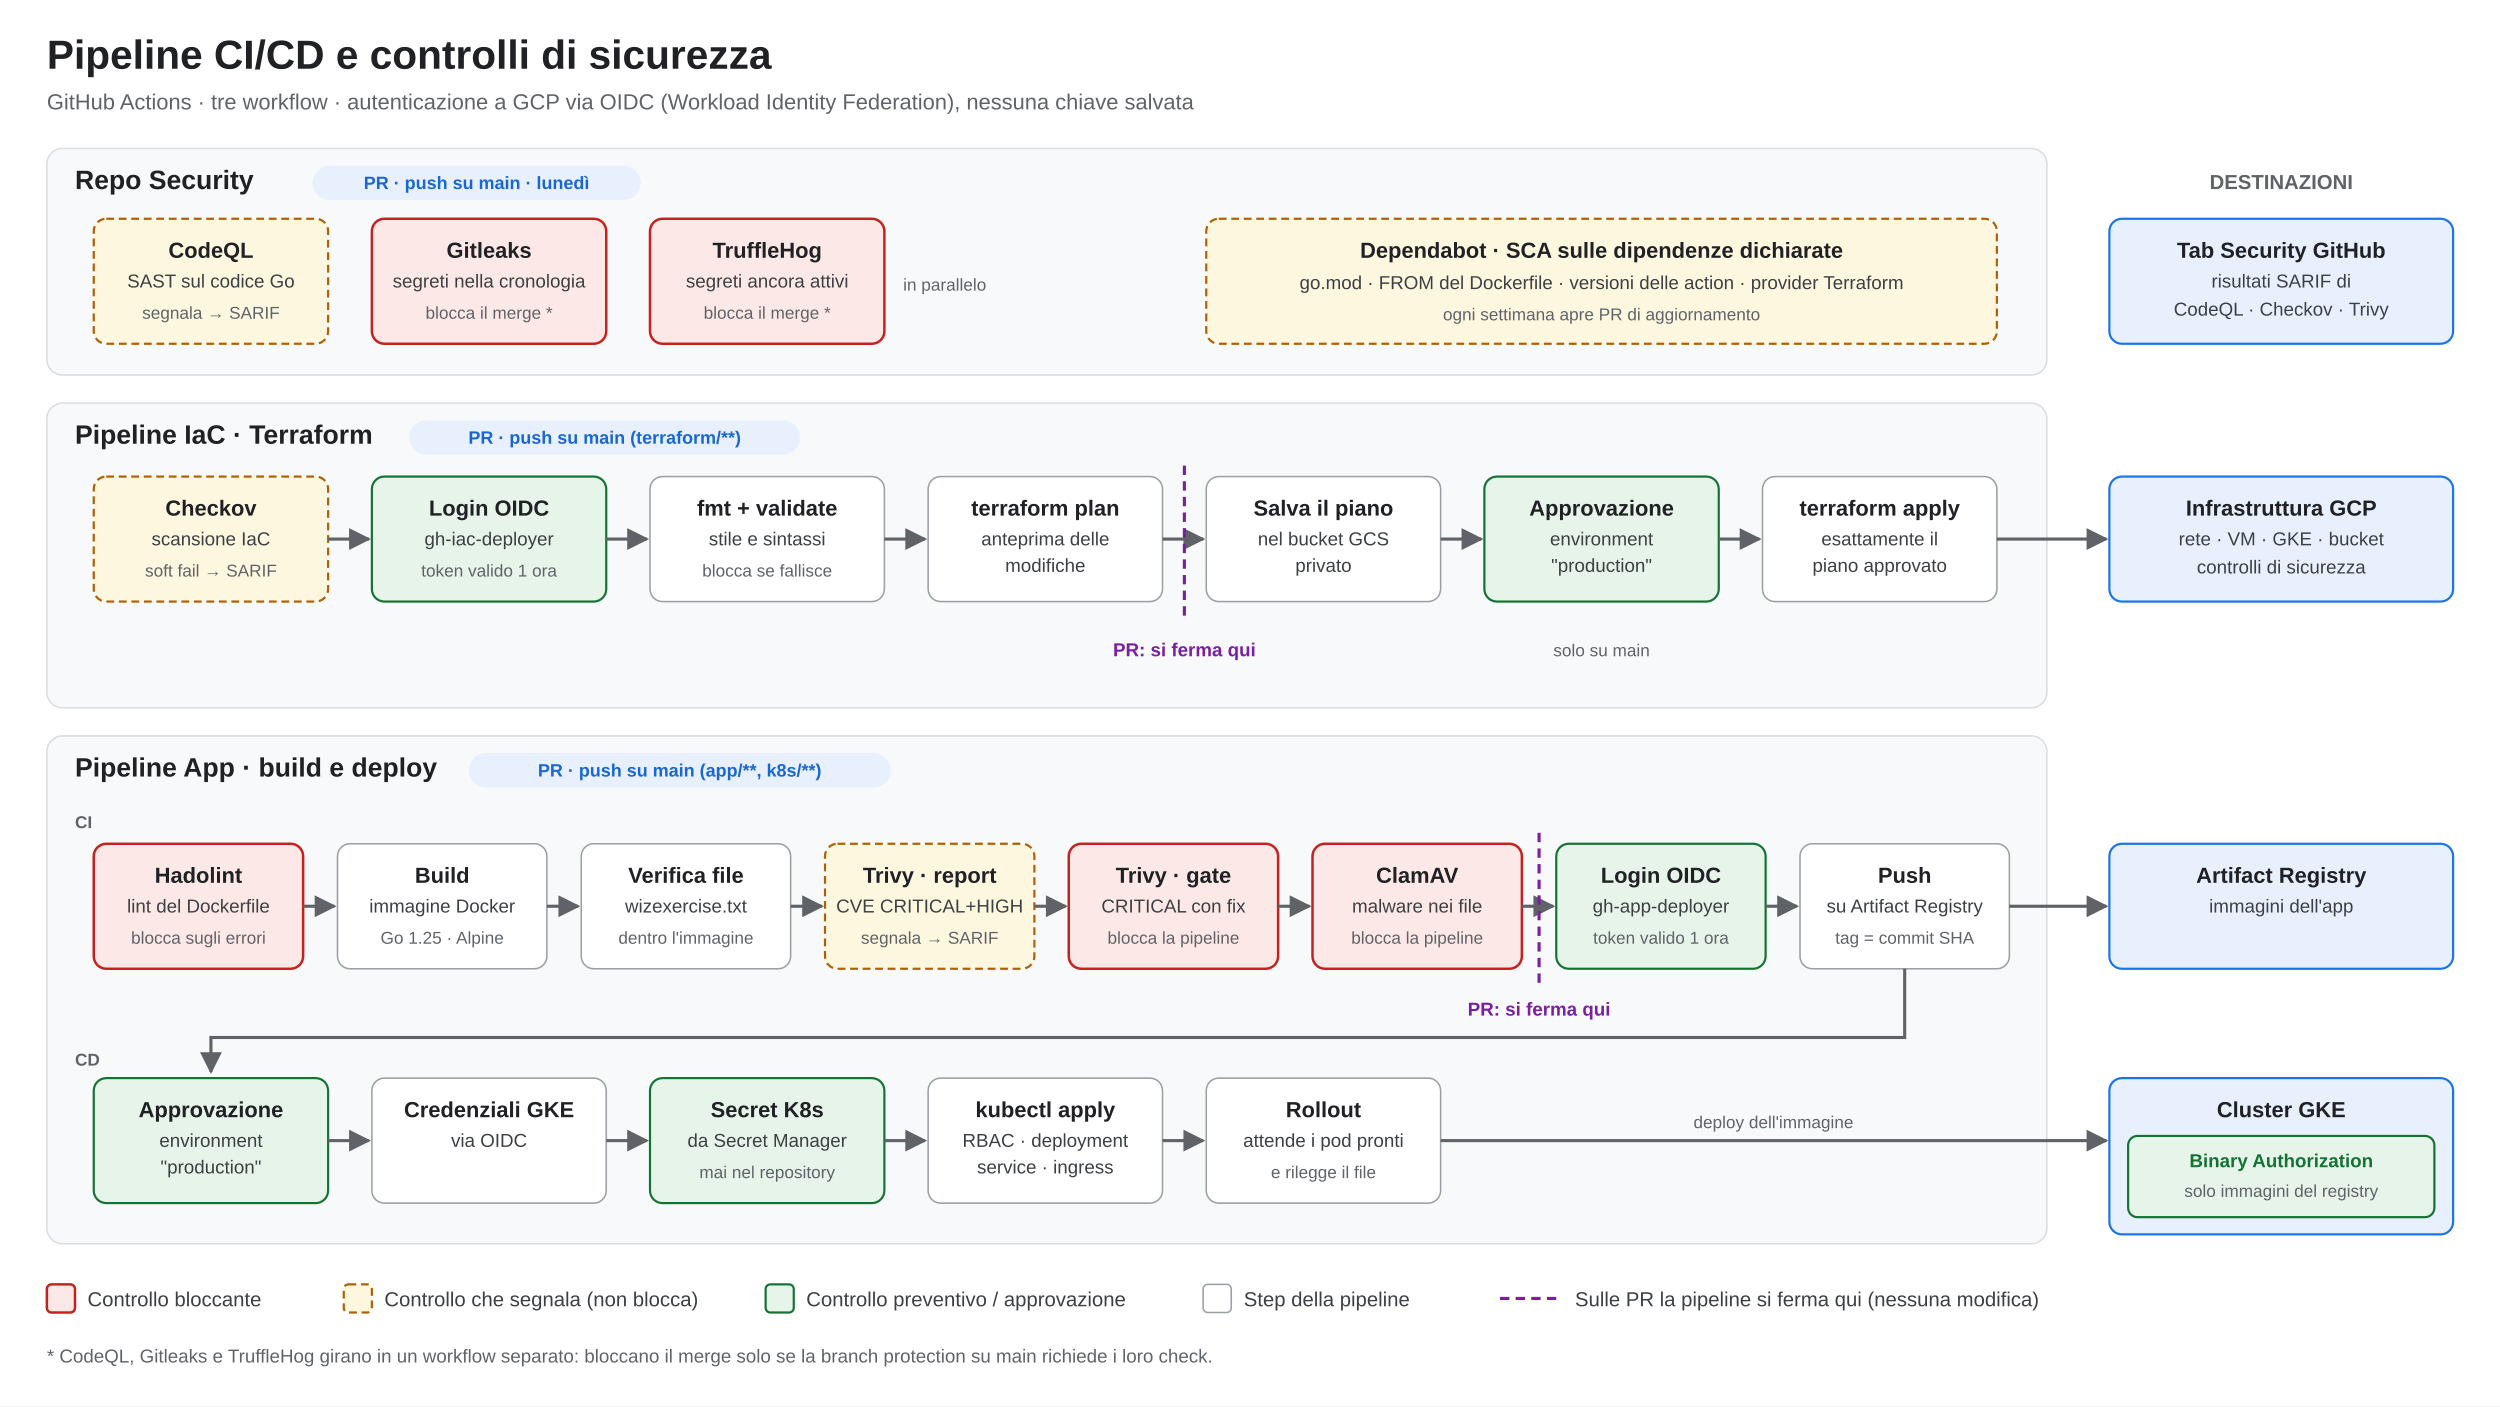
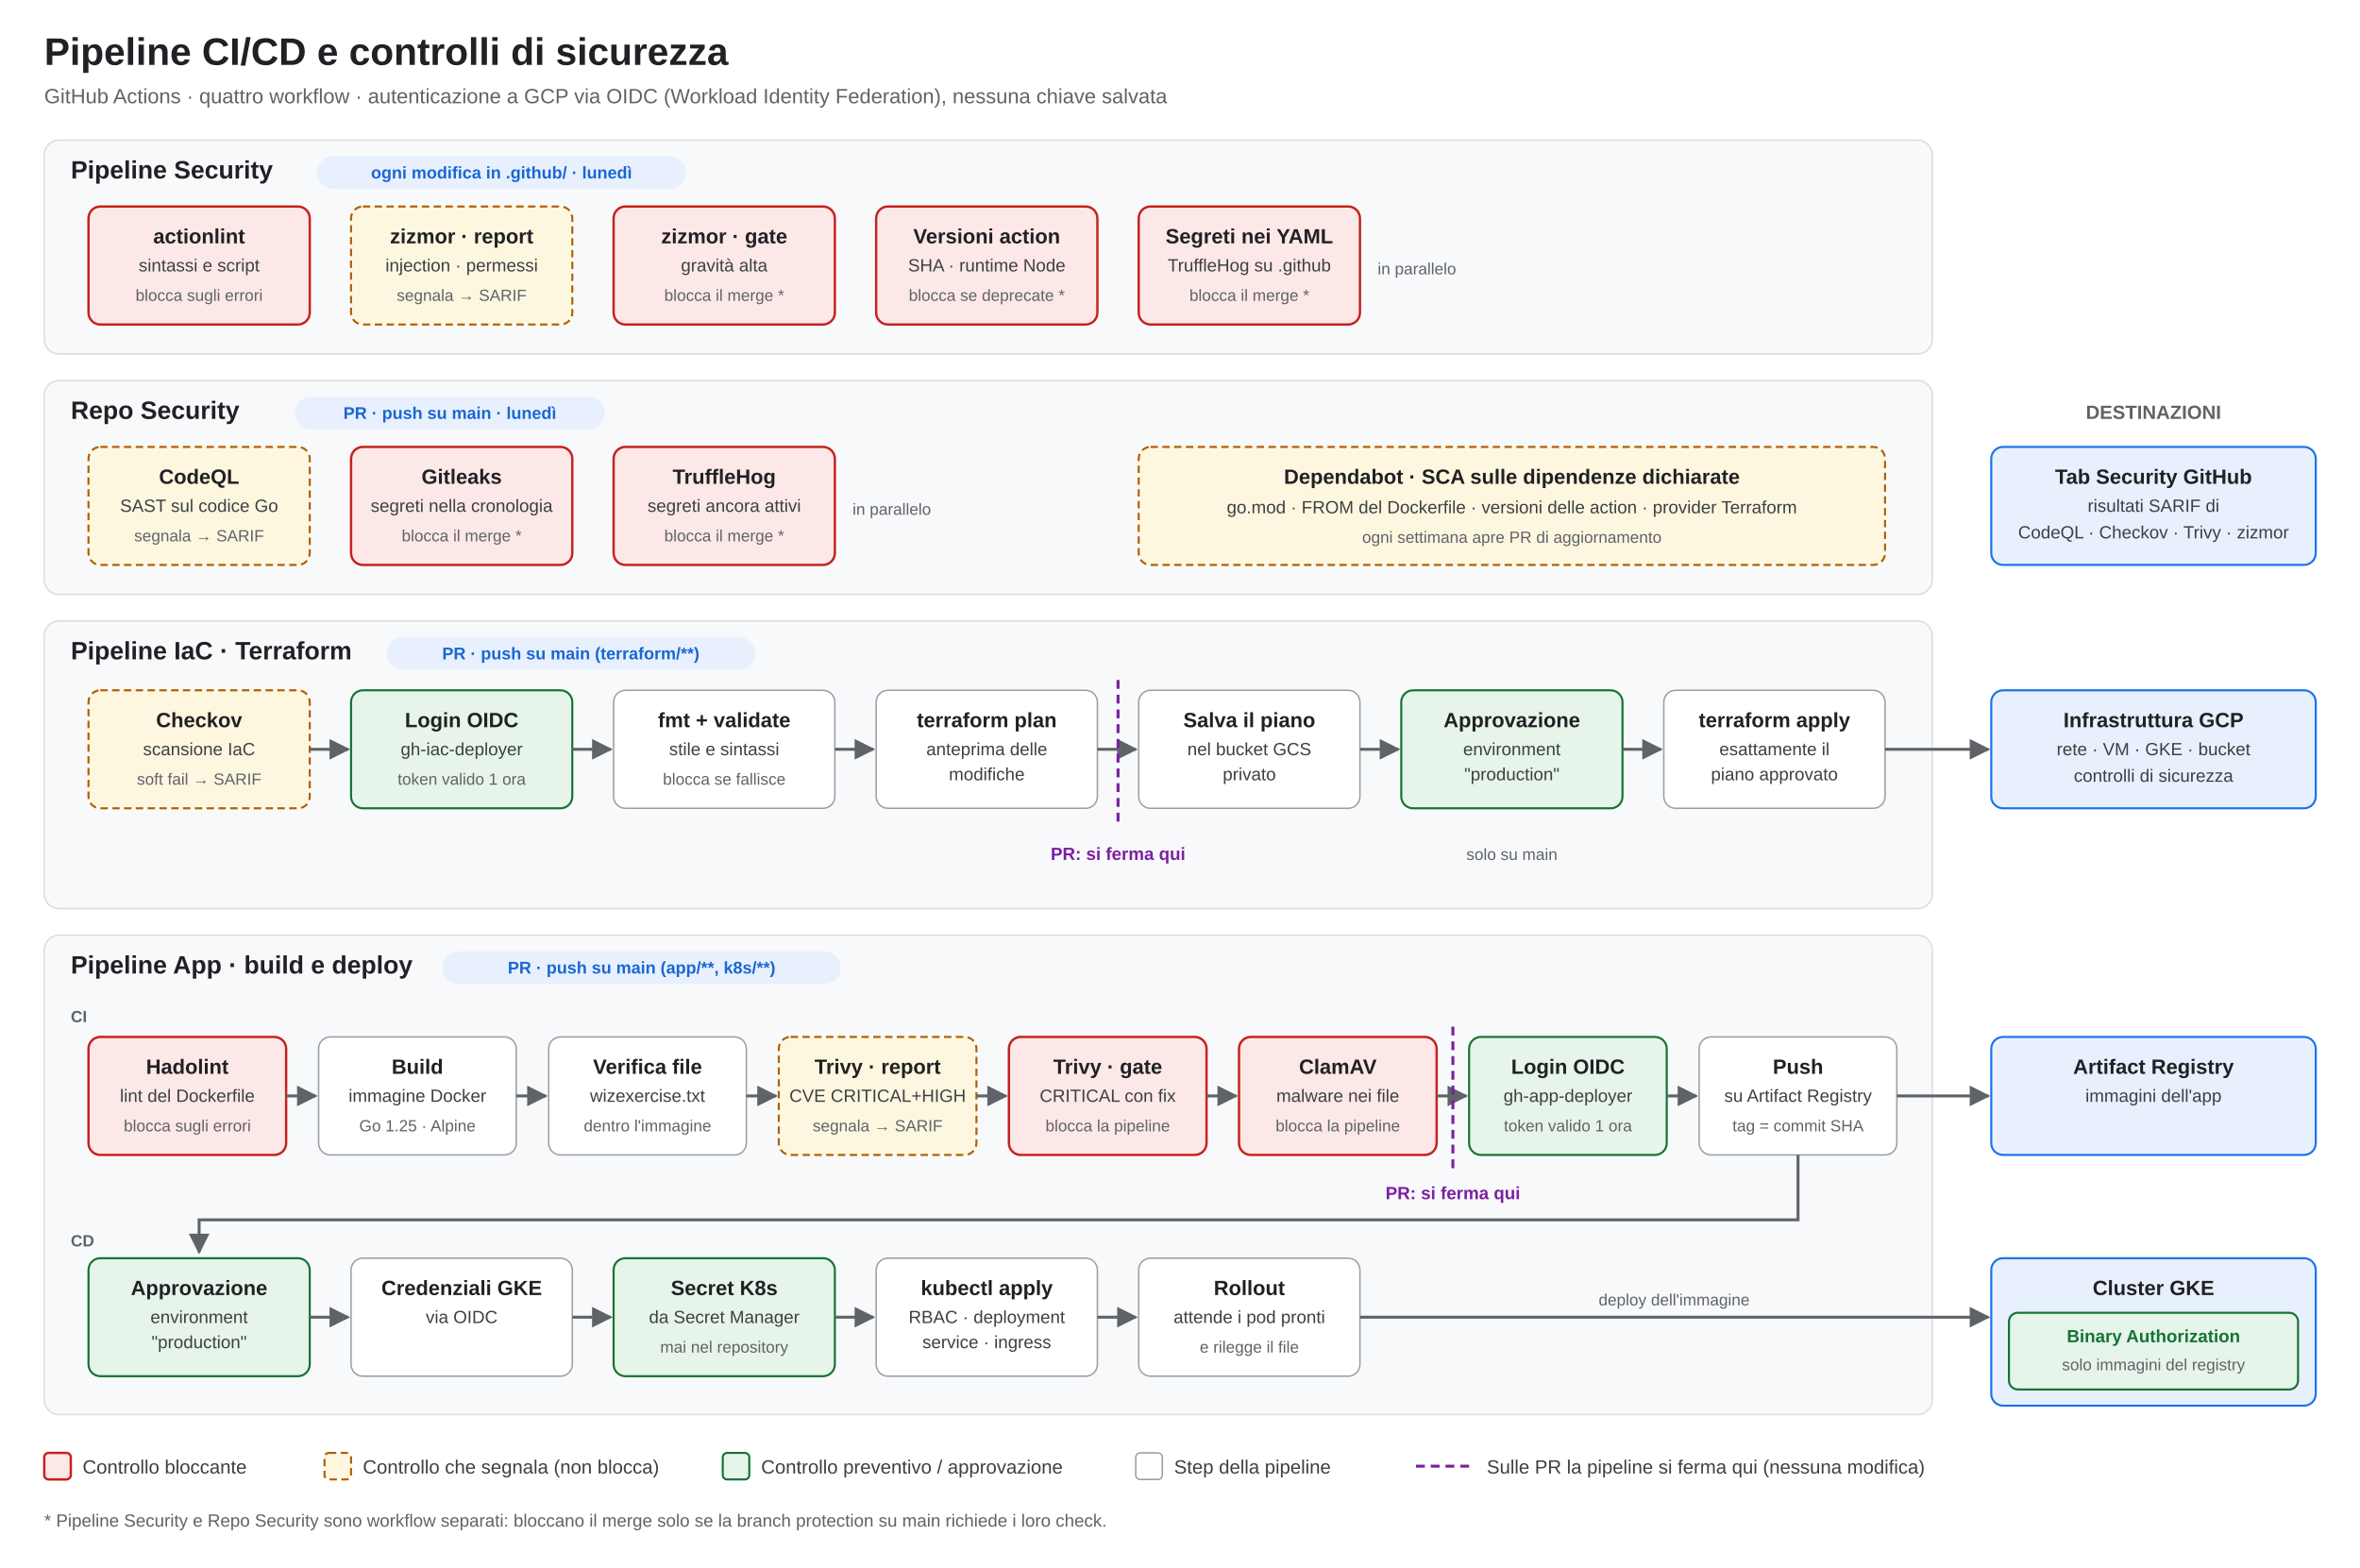
- <svg xmlns="http://www.w3.org/2000/svg" viewBox="0 0 1600 900" width="1600" height="900" font-family="Segoe UI, Arial, sans-serif">
+ <svg xmlns="http://www.w3.org/2000/svg" viewBox="0 0 1600 1063" width="1600" height="1063" font-family="Segoe UI, Arial, sans-serif">
  <defs>
    <marker id="a" viewBox="0 0 10 10" refX="9" refY="5" markerWidth="7" markerHeight="7" orient="auto-start-reverse">
      <path d="M0,0 L10,5 L0,10 z" fill="#5F6368" />
    </marker>
  </defs>
-   <rect width="1600" height="900" fill="#FFFFFF" />
+   <rect width="1600" height="1063" fill="#FFFFFF" />
  <text x="30" y="44" font-size="26" font-weight="700" fill="#202124">Pipeline CI/CD e controlli di sicurezza</text>
-   <text x="30" y="70" font-size="14" fill="#5F6368">GitHub Actions · tre workflow · autenticazione a GCP via OIDC (Workload Identity Federation), nessuna chiave salvata</text>
+   <text x="30" y="70" font-size="14" fill="#5F6368">GitHub Actions · quattro workflow · autenticazione a GCP via OIDC (Workload Identity Federation), nessuna chiave salvata</text>
  <rect x="30" y="95" width="1280" height="145" rx="10" fill="#F8F9FA" stroke="#DADCE0" />
-   <text x="48" y="121" font-size="17" font-weight="700" fill="#202124">Repo Security</text>
-   <rect x="200" y="106" width="210" height="22" rx="11" fill="#E8F0FE" />
-   <text x="305" y="121" font-size="11.5" font-weight="600" fill="#1967D2" text-anchor="middle">PR · push su main · lunedì</text>
-   <rect x="60" y="140" width="150" height="80" rx="8" fill="#FEF7E0" stroke="#B06000" stroke-dasharray="5 3" stroke-width="1.4" />
-   <text x="135" y="165" font-size="14" font-weight="700" fill="#202124" text-anchor="middle">CodeQL</text>
-   <text x="135" y="184" font-size="12" fill="#3C4043" text-anchor="middle">SAST sul codice Go</text>
-   <text x="135" y="204" font-size="11" fill="#5F6368" text-anchor="middle">segnala → SARIF</text>
-   <rect x="238" y="140" width="150" height="80" rx="8" fill="#FCE8E6" stroke="#C5221F" stroke-width="1.6" />
-   <text x="313" y="165" font-size="14" font-weight="700" fill="#202124" text-anchor="middle">Gitleaks</text>
-   <text x="313" y="184" font-size="12" fill="#3C4043" text-anchor="middle">segreti nella cronologia</text>
-   <text x="313" y="204" font-size="11" fill="#5F6368" text-anchor="middle">blocca il merge *</text>
-   <text x="578" y="186" font-size="11" fill="#5F6368">in parallelo</text>
+   <text x="48" y="121" font-size="17" font-weight="700" fill="#202124">Pipeline Security</text>
+   <rect x="215" y="106" width="250" height="22" rx="11" fill="#E8F0FE" />
+   <text x="340" y="121" font-size="11.5" font-weight="600" fill="#1967D2" text-anchor="middle">ogni modifica in .github/ · lunedì</text>
+   <rect x="60" y="140" width="150" height="80" rx="8" fill="#FCE8E6" stroke="#C5221F" stroke-width="1.6" />
+   <text x="135" y="165" font-size="14" font-weight="700" fill="#202124" text-anchor="middle">actionlint</text>
+   <text x="135" y="184" font-size="12" fill="#3C4043" text-anchor="middle">sintassi e script</text>
+   <text x="135" y="204" font-size="11" fill="#5F6368" text-anchor="middle">blocca sugli errori</text>
+   <rect x="238" y="140" width="150" height="80" rx="8" fill="#FEF7E0" stroke="#B06000" stroke-dasharray="5 3" stroke-width="1.4" />
+   <text x="313" y="165" font-size="14" font-weight="700" fill="#202124" text-anchor="middle">zizmor · report</text>
+   <text x="313" y="184" font-size="12" fill="#3C4043" text-anchor="middle">injection · permessi</text>
+   <text x="313" y="204" font-size="11" fill="#5F6368" text-anchor="middle">segnala → SARIF</text>
  <rect x="416" y="140" width="150" height="80" rx="8" fill="#FCE8E6" stroke="#C5221F" stroke-width="1.6" />
-   <text x="491" y="165" font-size="14" font-weight="700" fill="#202124" text-anchor="middle">TruffleHog</text>
-   <text x="491" y="184" font-size="12" fill="#3C4043" text-anchor="middle">segreti ancora attivi</text>
+   <text x="491" y="165" font-size="14" font-weight="700" fill="#202124" text-anchor="middle">zizmor · gate</text>
+   <text x="491" y="184" font-size="12" fill="#3C4043" text-anchor="middle">gravità alta</text>
  <text x="491" y="204" font-size="11" fill="#5F6368" text-anchor="middle">blocca il merge *</text>
-   <rect x="772" y="140" width="506" height="80" rx="8" fill="#FEF7E0" stroke="#B06000" stroke-dasharray="5 3" stroke-width="1.4" />
-   <text x="1025" y="165" font-size="14" font-weight="700" fill="#202124" text-anchor="middle">Dependabot · SCA sulle dipendenze dichiarate</text>
-   <text x="1025" y="185" font-size="12" fill="#3C4043" text-anchor="middle">go.mod · FROM del Dockerfile · versioni delle action · provider Terraform</text>
-   <text x="1025" y="205" font-size="11" fill="#5F6368" text-anchor="middle">ogni settimana apre PR di aggiornamento</text>
-   <rect x="30" y="258" width="1280" height="195" rx="10" fill="#F8F9FA" stroke="#DADCE0" />
-   <text x="48" y="284" font-size="17" font-weight="700" fill="#202124">Pipeline IaC · Terraform</text>
-   <rect x="262" y="269" width="250" height="22" rx="11" fill="#E8F0FE" />
-   <text x="387" y="284" font-size="11.5" font-weight="600" fill="#1967D2" text-anchor="middle">PR · push su main (terraform/**)</text>
-   <rect x="60" y="305" width="150" height="80" rx="8" fill="#FEF7E0" stroke="#B06000" stroke-dasharray="5 3" stroke-width="1.4" />
-   <text x="135" y="330" font-size="14" font-weight="700" fill="#202124" text-anchor="middle">Checkov</text>
-   <text x="135" y="349" font-size="12" fill="#3C4043" text-anchor="middle">scansione IaC</text>
-   <text x="135" y="369" font-size="11" fill="#5F6368" text-anchor="middle">soft fail → SARIF</text>
-   <rect x="238" y="305" width="150" height="80" rx="8" fill="#E6F4EA" stroke="#137333" stroke-width="1.4" />
-   <text x="313" y="330" font-size="14" font-weight="700" fill="#202124" text-anchor="middle">Login OIDC</text>
-   <text x="313" y="349" font-size="12" fill="#3C4043" text-anchor="middle">gh-iac-deployer</text>
-   <text x="313" y="369" font-size="11" fill="#5F6368" text-anchor="middle">token valido 1 ora</text>
-   <rect x="416" y="305" width="150" height="80" rx="8" fill="#FFFFFF" stroke="#9AA0A6" />
-   <text x="491" y="330" font-size="14" font-weight="700" fill="#202124" text-anchor="middle">fmt + validate</text>
-   <text x="491" y="349" font-size="12" fill="#3C4043" text-anchor="middle">stile e sintassi</text>
-   <text x="491" y="369" font-size="11" fill="#5F6368" text-anchor="middle">blocca se fallisce</text>
-   <rect x="594" y="305" width="150" height="80" rx="8" fill="#FFFFFF" stroke="#9AA0A6" />
-   <text x="669" y="330" font-size="14" font-weight="700" fill="#202124" text-anchor="middle">terraform plan</text>
-   <text x="669" y="349" font-size="12" fill="#3C4043" text-anchor="middle">anteprima delle</text>
-   <text x="669" y="366" font-size="12" fill="#3C4043" text-anchor="middle">modifiche</text>
-   <rect x="772" y="305" width="150" height="80" rx="8" fill="#FFFFFF" stroke="#9AA0A6" />
-   <text x="847" y="330" font-size="14" font-weight="700" fill="#202124" text-anchor="middle">Salva il piano</text>
-   <text x="847" y="349" font-size="12" fill="#3C4043" text-anchor="middle">nel bucket GCS</text>
-   <text x="847" y="366" font-size="12" fill="#3C4043" text-anchor="middle">privato</text>
-   <rect x="950" y="305" width="150" height="80" rx="8" fill="#E6F4EA" stroke="#137333" stroke-width="1.4" />
-   <text x="1025" y="330" font-size="14" font-weight="700" fill="#202124" text-anchor="middle">Approvazione</text>
-   <text x="1025" y="349" font-size="12" fill="#3C4043" text-anchor="middle">environment</text>
-   <text x="1025" y="366" font-size="12" fill="#3C4043" text-anchor="middle">"production"</text>
-   <rect x="1128" y="305" width="150" height="80" rx="8" fill="#FFFFFF" stroke="#9AA0A6" />
-   <text x="1203" y="330" font-size="14" font-weight="700" fill="#202124" text-anchor="middle">terraform apply</text>
-   <text x="1203" y="349" font-size="12" fill="#3C4043" text-anchor="middle">esattamente il</text>
-   <text x="1203" y="366" font-size="12" fill="#3C4043" text-anchor="middle">piano approvato</text>
-   <line x1="210" y1="345" x2="236" y2="345" stroke="#5F6368" stroke-width="2" fill="none" marker-end="url(#a)" />
-   <line x1="388" y1="345" x2="414" y2="345" stroke="#5F6368" stroke-width="2" fill="none" marker-end="url(#a)" />
-   <line x1="566" y1="345" x2="592" y2="345" stroke="#5F6368" stroke-width="2" fill="none" marker-end="url(#a)" />
-   <line x1="744" y1="345" x2="770" y2="345" stroke="#5F6368" stroke-width="2" fill="none" marker-end="url(#a)" />
-   <line x1="922" y1="345" x2="948" y2="345" stroke="#5F6368" stroke-width="2" fill="none" marker-end="url(#a)" />
-   <line x1="1100" y1="345" x2="1126" y2="345" stroke="#5F6368" stroke-width="2" fill="none" marker-end="url(#a)" />
-   <line x1="1278" y1="345" x2="1348" y2="345" stroke="#5F6368" stroke-width="2" fill="none" marker-end="url(#a)" />
-   <line x1="758" y1="298" x2="758" y2="398" stroke="#7B1FA2" stroke-width="2" stroke-dasharray="6 4" />
-   <text x="758" y="420" font-size="12" font-weight="700" fill="#7B1FA2" text-anchor="middle">PR: si ferma qui</text>
-   <text x="1025" y="420" font-size="11" fill="#5F6368" text-anchor="middle">solo su main</text>
-   <rect x="30" y="471" width="1280" height="325" rx="10" fill="#F8F9FA" stroke="#DADCE0" />
-   <text x="48" y="497" font-size="17" font-weight="700" fill="#202124">Pipeline App · build e deploy</text>
-   <rect x="300" y="482" width="270" height="22" rx="11" fill="#E8F0FE" />
-   <text x="435" y="497" font-size="11.5" font-weight="600" fill="#1967D2" text-anchor="middle">PR · push su main (app/**, k8s/**)</text>
-   <text x="48" y="530" font-size="11" fill="#5F6368" font-weight="700">CI</text>
-   <rect x="60" y="540" width="134" height="80" rx="8" fill="#FCE8E6" stroke="#C5221F" stroke-width="1.6" />
-   <text x="127" y="565" font-size="14" font-weight="700" fill="#202124" text-anchor="middle">Hadolint</text>
-   <text x="127" y="584" font-size="12" fill="#3C4043" text-anchor="middle">lint del Dockerfile</text>
-   <text x="127" y="604" font-size="11" fill="#5F6368" text-anchor="middle">blocca sugli errori</text>
-   <rect x="216" y="540" width="134" height="80" rx="8" fill="#FFFFFF" stroke="#9AA0A6" />
-   <text x="283" y="565" font-size="14" font-weight="700" fill="#202124" text-anchor="middle">Build</text>
-   <text x="283" y="584" font-size="12" fill="#3C4043" text-anchor="middle">immagine Docker</text>
-   <text x="283" y="604" font-size="11" fill="#5F6368" text-anchor="middle">Go 1.25 · Alpine</text>
-   <rect x="372" y="540" width="134" height="80" rx="8" fill="#FFFFFF" stroke="#9AA0A6" />
-   <text x="439" y="565" font-size="14" font-weight="700" fill="#202124" text-anchor="middle">Verifica file</text>
-   <text x="439" y="584" font-size="12" fill="#3C4043" text-anchor="middle">wizexercise.txt</text>
-   <text x="439" y="604" font-size="11" fill="#5F6368" text-anchor="middle">dentro l'immagine</text>
-   <rect x="528" y="540" width="134" height="80" rx="8" fill="#FEF7E0" stroke="#B06000" stroke-dasharray="5 3" stroke-width="1.4" />
-   <text x="595" y="565" font-size="14" font-weight="700" fill="#202124" text-anchor="middle">Trivy · report</text>
-   <text x="595" y="584" font-size="12" fill="#3C4043" text-anchor="middle">CVE CRITICAL+HIGH</text>
-   <text x="595" y="604" font-size="11" fill="#5F6368" text-anchor="middle">segnala → SARIF</text>
-   <rect x="684" y="540" width="134" height="80" rx="8" fill="#FCE8E6" stroke="#C5221F" stroke-width="1.6" />
-   <text x="751" y="565" font-size="14" font-weight="700" fill="#202124" text-anchor="middle">Trivy · gate</text>
-   <text x="751" y="584" font-size="12" fill="#3C4043" text-anchor="middle">CRITICAL con fix</text>
-   <text x="751" y="604" font-size="11" fill="#5F6368" text-anchor="middle">blocca la pipeline</text>
-   <rect x="840" y="540" width="134" height="80" rx="8" fill="#FCE8E6" stroke="#C5221F" stroke-width="1.6" />
-   <text x="907" y="565" font-size="14" font-weight="700" fill="#202124" text-anchor="middle">ClamAV</text>
-   <text x="907" y="584" font-size="12" fill="#3C4043" text-anchor="middle">malware nei file</text>
-   <text x="907" y="604" font-size="11" fill="#5F6368" text-anchor="middle">blocca la pipeline</text>
-   <rect x="996" y="540" width="134" height="80" rx="8" fill="#E6F4EA" stroke="#137333" stroke-width="1.4" />
-   <text x="1063" y="565" font-size="14" font-weight="700" fill="#202124" text-anchor="middle">Login OIDC</text>
-   <text x="1063" y="584" font-size="12" fill="#3C4043" text-anchor="middle">gh-app-deployer</text>
-   <text x="1063" y="604" font-size="11" fill="#5F6368" text-anchor="middle">token valido 1 ora</text>
-   <rect x="1152" y="540" width="134" height="80" rx="8" fill="#FFFFFF" stroke="#9AA0A6" />
-   <text x="1219" y="565" font-size="14" font-weight="700" fill="#202124" text-anchor="middle">Push</text>
-   <text x="1219" y="584" font-size="12" fill="#3C4043" text-anchor="middle">su Artifact Registry</text>
-   <text x="1219" y="604" font-size="11" fill="#5F6368" text-anchor="middle">tag = commit SHA</text>
-   <line x1="194" y1="580" x2="214" y2="580" stroke="#5F6368" stroke-width="2" fill="none" marker-end="url(#a)" />
-   <line x1="350" y1="580" x2="370" y2="580" stroke="#5F6368" stroke-width="2" fill="none" marker-end="url(#a)" />
-   <line x1="506" y1="580" x2="526" y2="580" stroke="#5F6368" stroke-width="2" fill="none" marker-end="url(#a)" />
-   <line x1="662" y1="580" x2="682" y2="580" stroke="#5F6368" stroke-width="2" fill="none" marker-end="url(#a)" />
-   <line x1="818" y1="580" x2="838" y2="580" stroke="#5F6368" stroke-width="2" fill="none" marker-end="url(#a)" />
-   <line x1="974" y1="580" x2="994" y2="580" stroke="#5F6368" stroke-width="2" fill="none" marker-end="url(#a)" />
-   <line x1="1130" y1="580" x2="1150" y2="580" stroke="#5F6368" stroke-width="2" fill="none" marker-end="url(#a)" />
-   <line x1="1286" y1="580" x2="1348" y2="580" stroke="#5F6368" stroke-width="2" fill="none" marker-end="url(#a)" />
-   <line x1="985" y1="533" x2="985" y2="633" stroke="#7B1FA2" stroke-width="2" stroke-dasharray="6 4" />
-   <text x="985" y="650" font-size="12" font-weight="700" fill="#7B1FA2" text-anchor="middle">PR: si ferma qui</text>
-   <path d="M1219,620 V664 H135 V686" stroke="#5F6368" stroke-width="2" fill="none" marker-end="url(#a)" />
-   <text x="48" y="682" font-size="11" fill="#5F6368" font-weight="700">CD</text>
-   <rect x="60" y="690" width="150" height="80" rx="8" fill="#E6F4EA" stroke="#137333" stroke-width="1.4" />
-   <text x="135" y="715" font-size="14" font-weight="700" fill="#202124" text-anchor="middle">Approvazione</text>
-   <text x="135" y="734" font-size="12" fill="#3C4043" text-anchor="middle">environment</text>
-   <text x="135" y="751" font-size="12" fill="#3C4043" text-anchor="middle">"production"</text>
-   <rect x="238" y="690" width="150" height="80" rx="8" fill="#FFFFFF" stroke="#9AA0A6" />
-   <text x="313" y="715" font-size="14" font-weight="700" fill="#202124" text-anchor="middle">Credenziali GKE</text>
-   <text x="313" y="734" font-size="12" fill="#3C4043" text-anchor="middle">via OIDC</text>
-   <rect x="416" y="690" width="150" height="80" rx="8" fill="#E6F4EA" stroke="#137333" stroke-width="1.4" />
-   <text x="491" y="715" font-size="14" font-weight="700" fill="#202124" text-anchor="middle">Secret K8s</text>
-   <text x="491" y="734" font-size="12" fill="#3C4043" text-anchor="middle">da Secret Manager</text>
-   <text x="491" y="754" font-size="11" fill="#5F6368" text-anchor="middle">mai nel repository</text>
-   <rect x="594" y="690" width="150" height="80" rx="8" fill="#FFFFFF" stroke="#9AA0A6" />
-   <text x="669" y="715" font-size="14" font-weight="700" fill="#202124" text-anchor="middle">kubectl apply</text>
-   <text x="669" y="734" font-size="12" fill="#3C4043" text-anchor="middle">RBAC · deployment</text>
-   <text x="669" y="751" font-size="12" fill="#3C4043" text-anchor="middle">service · ingress</text>
-   <rect x="772" y="690" width="150" height="80" rx="8" fill="#FFFFFF" stroke="#9AA0A6" />
-   <text x="847" y="715" font-size="14" font-weight="700" fill="#202124" text-anchor="middle">Rollout</text>
-   <text x="847" y="734" font-size="12" fill="#3C4043" text-anchor="middle">attende i pod pronti</text>
-   <text x="847" y="754" font-size="11" fill="#5F6368" text-anchor="middle">e rilegge il file</text>
-   <line x1="210" y1="730" x2="236" y2="730" stroke="#5F6368" stroke-width="2" fill="none" marker-end="url(#a)" />
-   <line x1="388" y1="730" x2="414" y2="730" stroke="#5F6368" stroke-width="2" fill="none" marker-end="url(#a)" />
-   <line x1="566" y1="730" x2="592" y2="730" stroke="#5F6368" stroke-width="2" fill="none" marker-end="url(#a)" />
-   <line x1="744" y1="730" x2="770" y2="730" stroke="#5F6368" stroke-width="2" fill="none" marker-end="url(#a)" />
-   <line x1="922" y1="730" x2="1348" y2="730" stroke="#5F6368" stroke-width="2" fill="none" marker-end="url(#a)" />
-   <text x="1135" y="722" font-size="11" fill="#5F6368" text-anchor="middle">deploy dell'immagine</text>
-   <text x="1460" y="121" font-size="13" font-weight="700" fill="#5F6368" text-anchor="middle">DESTINAZIONI</text>
-   <rect x="1350" y="140" width="220" height="80" rx="8" fill="#E8F0FE" stroke="#1A73E8" stroke-width="1.4" />
-   <text x="1460" y="165" font-size="14" font-weight="700" fill="#202124" text-anchor="middle">Tab Security GitHub</text>
-   <text x="1460" y="184" font-size="12" fill="#3C4043" text-anchor="middle">risultati SARIF di</text>
-   <text x="1460" y="202" font-size="12" fill="#3C4043" text-anchor="middle">CodeQL · Checkov · Trivy</text>
-   <rect x="1350" y="305" width="220" height="80" rx="8" fill="#E8F0FE" stroke="#1A73E8" stroke-width="1.4" />
-   <text x="1460" y="330" font-size="14" font-weight="700" fill="#202124" text-anchor="middle">Infrastruttura GCP</text>
-   <text x="1460" y="349" font-size="12" fill="#3C4043" text-anchor="middle">rete · VM · GKE · bucket</text>
-   <text x="1460" y="367" font-size="12" fill="#3C4043" text-anchor="middle">controlli di sicurezza</text>
-   <rect x="1350" y="540" width="220" height="80" rx="8" fill="#E8F0FE" stroke="#1A73E8" stroke-width="1.4" />
-   <text x="1460" y="565" font-size="14" font-weight="700" fill="#202124" text-anchor="middle">Artifact Registry</text>
-   <text x="1460" y="584" font-size="12" fill="#3C4043" text-anchor="middle">immagini dell'app</text>
-   <rect x="1350" y="690" width="220" height="100" rx="8" fill="#E8F0FE" stroke="#1A73E8" stroke-width="1.4" />
-   <text x="1460" y="715" font-size="14" font-weight="700" fill="#202124" text-anchor="middle">Cluster GKE</text>
-   <rect x="1362" y="727" width="196" height="52" rx="6" fill="#E6F4EA" stroke="#137333" stroke-width="1.4" />
-   <text x="1460" y="747" font-size="12" font-weight="700" fill="#137333" text-anchor="middle">Binary Authorization</text>
-   <text x="1460" y="766" font-size="11" fill="#5F6368" text-anchor="middle">solo immagini del registry</text>
-   <rect x="30" y="822" width="18" height="18" rx="3" fill="#FCE8E6" stroke="#C5221F" stroke-width="1.6" />
-   <text x="56" y="836" font-size="13" fill="#3C4043">Controllo bloccante</text>
-   <rect x="220" y="822" width="18" height="18" rx="3" fill="#FEF7E0" stroke="#B06000" stroke-dasharray="5 3" stroke-width="1.4" />
-   <text x="246" y="836" font-size="13" fill="#3C4043">Controllo che segnala (non blocca)</text>
-   <rect x="490" y="822" width="18" height="18" rx="3" fill="#E6F4EA" stroke="#137333" stroke-width="1.4" />
-   <text x="516" y="836" font-size="13" fill="#3C4043">Controllo preventivo / approvazione</text>
-   <rect x="770" y="822" width="18" height="18" rx="3" fill="#FFFFFF" stroke="#9AA0A6" />
-   <text x="796" y="836" font-size="13" fill="#3C4043">Step della pipeline</text>
-   <line x1="960" y1="831" x2="1000" y2="831" stroke="#7B1FA2" stroke-width="2" stroke-dasharray="6 4" />
-   <text x="1008" y="836" font-size="13" fill="#3C4043">Sulle PR la pipeline si ferma qui (nessuna modifica)</text>
-   <text x="30" y="872" font-size="12" fill="#5F6368">* CodeQL, Gitleaks e TruffleHog girano in un workflow separato: bloccano il merge solo se la branch protection su main richiede i loro check.</text>
+   <rect x="594" y="140" width="150" height="80" rx="8" fill="#FCE8E6" stroke="#C5221F" stroke-width="1.6" />
+   <text x="669" y="165" font-size="14" font-weight="700" fill="#202124" text-anchor="middle">Versioni action</text>
+   <text x="669" y="184" font-size="12" fill="#3C4043" text-anchor="middle">SHA · runtime Node</text>
+   <text x="669" y="204" font-size="11" fill="#5F6368" text-anchor="middle">blocca se deprecate *</text>
+   <rect x="772" y="140" width="150" height="80" rx="8" fill="#FCE8E6" stroke="#C5221F" stroke-width="1.6" />
+   <text x="847" y="165" font-size="14" font-weight="700" fill="#202124" text-anchor="middle">Segreti nei YAML</text>
+   <text x="847" y="184" font-size="12" fill="#3C4043" text-anchor="middle">TruffleHog su .github</text>
+   <text x="847" y="204" font-size="11" fill="#5F6368" text-anchor="middle">blocca il merge *</text>
+   <text x="934" y="186" font-size="11" fill="#5F6368">in parallelo</text>
+   <g transform="translate(0,163)">
+     <rect x="30" y="95" width="1280" height="145" rx="10" fill="#F8F9FA" stroke="#DADCE0" />
+     <text x="48" y="121" font-size="17" font-weight="700" fill="#202124">Repo Security</text>
+     <rect x="200" y="106" width="210" height="22" rx="11" fill="#E8F0FE" />
+     <text x="305" y="121" font-size="11.5" font-weight="600" fill="#1967D2" text-anchor="middle">PR · push su main · lunedì</text>
+     <rect x="60" y="140" width="150" height="80" rx="8" fill="#FEF7E0" stroke="#B06000" stroke-dasharray="5 3" stroke-width="1.4" />
+     <text x="135" y="165" font-size="14" font-weight="700" fill="#202124" text-anchor="middle">CodeQL</text>
+     <text x="135" y="184" font-size="12" fill="#3C4043" text-anchor="middle">SAST sul codice Go</text>
+     <text x="135" y="204" font-size="11" fill="#5F6368" text-anchor="middle">segnala → SARIF</text>
+     <rect x="238" y="140" width="150" height="80" rx="8" fill="#FCE8E6" stroke="#C5221F" stroke-width="1.6" />
+     <text x="313" y="165" font-size="14" font-weight="700" fill="#202124" text-anchor="middle">Gitleaks</text>
+     <text x="313" y="184" font-size="12" fill="#3C4043" text-anchor="middle">segreti nella cronologia</text>
+     <text x="313" y="204" font-size="11" fill="#5F6368" text-anchor="middle">blocca il merge *</text>
+     <text x="578" y="186" font-size="11" fill="#5F6368">in parallelo</text>
+     <rect x="416" y="140" width="150" height="80" rx="8" fill="#FCE8E6" stroke="#C5221F" stroke-width="1.6" />
+     <text x="491" y="165" font-size="14" font-weight="700" fill="#202124" text-anchor="middle">TruffleHog</text>
+     <text x="491" y="184" font-size="12" fill="#3C4043" text-anchor="middle">segreti ancora attivi</text>
+     <text x="491" y="204" font-size="11" fill="#5F6368" text-anchor="middle">blocca il merge *</text>
+     <rect x="772" y="140" width="506" height="80" rx="8" fill="#FEF7E0" stroke="#B06000" stroke-dasharray="5 3" stroke-width="1.4" />
+     <text x="1025" y="165" font-size="14" font-weight="700" fill="#202124" text-anchor="middle">Dependabot · SCA sulle dipendenze dichiarate</text>
+     <text x="1025" y="185" font-size="12" fill="#3C4043" text-anchor="middle">go.mod · FROM del Dockerfile · versioni delle action · provider Terraform</text>
+     <text x="1025" y="205" font-size="11" fill="#5F6368" text-anchor="middle">ogni settimana apre PR di aggiornamento</text>
+     <rect x="30" y="258" width="1280" height="195" rx="10" fill="#F8F9FA" stroke="#DADCE0" />
+     <text x="48" y="284" font-size="17" font-weight="700" fill="#202124">Pipeline IaC · Terraform</text>
+     <rect x="262" y="269" width="250" height="22" rx="11" fill="#E8F0FE" />
+     <text x="387" y="284" font-size="11.5" font-weight="600" fill="#1967D2" text-anchor="middle">PR · push su main (terraform/**)</text>
+     <rect x="60" y="305" width="150" height="80" rx="8" fill="#FEF7E0" stroke="#B06000" stroke-dasharray="5 3" stroke-width="1.4" />
+     <text x="135" y="330" font-size="14" font-weight="700" fill="#202124" text-anchor="middle">Checkov</text>
+     <text x="135" y="349" font-size="12" fill="#3C4043" text-anchor="middle">scansione IaC</text>
+     <text x="135" y="369" font-size="11" fill="#5F6368" text-anchor="middle">soft fail → SARIF</text>
+     <rect x="238" y="305" width="150" height="80" rx="8" fill="#E6F4EA" stroke="#137333" stroke-width="1.4" />
+     <text x="313" y="330" font-size="14" font-weight="700" fill="#202124" text-anchor="middle">Login OIDC</text>
+     <text x="313" y="349" font-size="12" fill="#3C4043" text-anchor="middle">gh-iac-deployer</text>
+     <text x="313" y="369" font-size="11" fill="#5F6368" text-anchor="middle">token valido 1 ora</text>
+     <rect x="416" y="305" width="150" height="80" rx="8" fill="#FFFFFF" stroke="#9AA0A6" />
+     <text x="491" y="330" font-size="14" font-weight="700" fill="#202124" text-anchor="middle">fmt + validate</text>
+     <text x="491" y="349" font-size="12" fill="#3C4043" text-anchor="middle">stile e sintassi</text>
+     <text x="491" y="369" font-size="11" fill="#5F6368" text-anchor="middle">blocca se fallisce</text>
+     <rect x="594" y="305" width="150" height="80" rx="8" fill="#FFFFFF" stroke="#9AA0A6" />
+     <text x="669" y="330" font-size="14" font-weight="700" fill="#202124" text-anchor="middle">terraform plan</text>
+     <text x="669" y="349" font-size="12" fill="#3C4043" text-anchor="middle">anteprima delle</text>
+     <text x="669" y="366" font-size="12" fill="#3C4043" text-anchor="middle">modifiche</text>
+     <rect x="772" y="305" width="150" height="80" rx="8" fill="#FFFFFF" stroke="#9AA0A6" />
+     <text x="847" y="330" font-size="14" font-weight="700" fill="#202124" text-anchor="middle">Salva il piano</text>
+     <text x="847" y="349" font-size="12" fill="#3C4043" text-anchor="middle">nel bucket GCS</text>
+     <text x="847" y="366" font-size="12" fill="#3C4043" text-anchor="middle">privato</text>
+     <rect x="950" y="305" width="150" height="80" rx="8" fill="#E6F4EA" stroke="#137333" stroke-width="1.4" />
+     <text x="1025" y="330" font-size="14" font-weight="700" fill="#202124" text-anchor="middle">Approvazione</text>
+     <text x="1025" y="349" font-size="12" fill="#3C4043" text-anchor="middle">environment</text>
+     <text x="1025" y="366" font-size="12" fill="#3C4043" text-anchor="middle">"production"</text>
+     <rect x="1128" y="305" width="150" height="80" rx="8" fill="#FFFFFF" stroke="#9AA0A6" />
+     <text x="1203" y="330" font-size="14" font-weight="700" fill="#202124" text-anchor="middle">terraform apply</text>
+     <text x="1203" y="349" font-size="12" fill="#3C4043" text-anchor="middle">esattamente il</text>
+     <text x="1203" y="366" font-size="12" fill="#3C4043" text-anchor="middle">piano approvato</text>
+     <line x1="210" y1="345" x2="236" y2="345" stroke="#5F6368" stroke-width="2" fill="none" marker-end="url(#a)" />
+     <line x1="388" y1="345" x2="414" y2="345" stroke="#5F6368" stroke-width="2" fill="none" marker-end="url(#a)" />
+     <line x1="566" y1="345" x2="592" y2="345" stroke="#5F6368" stroke-width="2" fill="none" marker-end="url(#a)" />
+     <line x1="744" y1="345" x2="770" y2="345" stroke="#5F6368" stroke-width="2" fill="none" marker-end="url(#a)" />
+     <line x1="922" y1="345" x2="948" y2="345" stroke="#5F6368" stroke-width="2" fill="none" marker-end="url(#a)" />
+     <line x1="1100" y1="345" x2="1126" y2="345" stroke="#5F6368" stroke-width="2" fill="none" marker-end="url(#a)" />
+     <line x1="1278" y1="345" x2="1348" y2="345" stroke="#5F6368" stroke-width="2" fill="none" marker-end="url(#a)" />
+     <line x1="758" y1="298" x2="758" y2="398" stroke="#7B1FA2" stroke-width="2" stroke-dasharray="6 4" />
+     <text x="758" y="420" font-size="12" font-weight="700" fill="#7B1FA2" text-anchor="middle">PR: si ferma qui</text>
+     <text x="1025" y="420" font-size="11" fill="#5F6368" text-anchor="middle">solo su main</text>
+     <rect x="30" y="471" width="1280" height="325" rx="10" fill="#F8F9FA" stroke="#DADCE0" />
+     <text x="48" y="497" font-size="17" font-weight="700" fill="#202124">Pipeline App · build e deploy</text>
+     <rect x="300" y="482" width="270" height="22" rx="11" fill="#E8F0FE" />
+     <text x="435" y="497" font-size="11.5" font-weight="600" fill="#1967D2" text-anchor="middle">PR · push su main (app/**, k8s/**)</text>
+     <text x="48" y="530" font-size="11" fill="#5F6368" font-weight="700">CI</text>
+     <rect x="60" y="540" width="134" height="80" rx="8" fill="#FCE8E6" stroke="#C5221F" stroke-width="1.6" />
+     <text x="127" y="565" font-size="14" font-weight="700" fill="#202124" text-anchor="middle">Hadolint</text>
+     <text x="127" y="584" font-size="12" fill="#3C4043" text-anchor="middle">lint del Dockerfile</text>
+     <text x="127" y="604" font-size="11" fill="#5F6368" text-anchor="middle">blocca sugli errori</text>
+     <rect x="216" y="540" width="134" height="80" rx="8" fill="#FFFFFF" stroke="#9AA0A6" />
+     <text x="283" y="565" font-size="14" font-weight="700" fill="#202124" text-anchor="middle">Build</text>
+     <text x="283" y="584" font-size="12" fill="#3C4043" text-anchor="middle">immagine Docker</text>
+     <text x="283" y="604" font-size="11" fill="#5F6368" text-anchor="middle">Go 1.25 · Alpine</text>
+     <rect x="372" y="540" width="134" height="80" rx="8" fill="#FFFFFF" stroke="#9AA0A6" />
+     <text x="439" y="565" font-size="14" font-weight="700" fill="#202124" text-anchor="middle">Verifica file</text>
+     <text x="439" y="584" font-size="12" fill="#3C4043" text-anchor="middle">wizexercise.txt</text>
+     <text x="439" y="604" font-size="11" fill="#5F6368" text-anchor="middle">dentro l'immagine</text>
+     <rect x="528" y="540" width="134" height="80" rx="8" fill="#FEF7E0" stroke="#B06000" stroke-dasharray="5 3" stroke-width="1.4" />
+     <text x="595" y="565" font-size="14" font-weight="700" fill="#202124" text-anchor="middle">Trivy · report</text>
+     <text x="595" y="584" font-size="12" fill="#3C4043" text-anchor="middle">CVE CRITICAL+HIGH</text>
+     <text x="595" y="604" font-size="11" fill="#5F6368" text-anchor="middle">segnala → SARIF</text>
+     <rect x="684" y="540" width="134" height="80" rx="8" fill="#FCE8E6" stroke="#C5221F" stroke-width="1.6" />
+     <text x="751" y="565" font-size="14" font-weight="700" fill="#202124" text-anchor="middle">Trivy · gate</text>
+     <text x="751" y="584" font-size="12" fill="#3C4043" text-anchor="middle">CRITICAL con fix</text>
+     <text x="751" y="604" font-size="11" fill="#5F6368" text-anchor="middle">blocca la pipeline</text>
+     <rect x="840" y="540" width="134" height="80" rx="8" fill="#FCE8E6" stroke="#C5221F" stroke-width="1.6" />
+     <text x="907" y="565" font-size="14" font-weight="700" fill="#202124" text-anchor="middle">ClamAV</text>
+     <text x="907" y="584" font-size="12" fill="#3C4043" text-anchor="middle">malware nei file</text>
+     <text x="907" y="604" font-size="11" fill="#5F6368" text-anchor="middle">blocca la pipeline</text>
+     <rect x="996" y="540" width="134" height="80" rx="8" fill="#E6F4EA" stroke="#137333" stroke-width="1.4" />
+     <text x="1063" y="565" font-size="14" font-weight="700" fill="#202124" text-anchor="middle">Login OIDC</text>
+     <text x="1063" y="584" font-size="12" fill="#3C4043" text-anchor="middle">gh-app-deployer</text>
+     <text x="1063" y="604" font-size="11" fill="#5F6368" text-anchor="middle">token valido 1 ora</text>
+     <rect x="1152" y="540" width="134" height="80" rx="8" fill="#FFFFFF" stroke="#9AA0A6" />
+     <text x="1219" y="565" font-size="14" font-weight="700" fill="#202124" text-anchor="middle">Push</text>
+     <text x="1219" y="584" font-size="12" fill="#3C4043" text-anchor="middle">su Artifact Registry</text>
+     <text x="1219" y="604" font-size="11" fill="#5F6368" text-anchor="middle">tag = commit SHA</text>
+     <line x1="194" y1="580" x2="214" y2="580" stroke="#5F6368" stroke-width="2" fill="none" marker-end="url(#a)" />
+     <line x1="350" y1="580" x2="370" y2="580" stroke="#5F6368" stroke-width="2" fill="none" marker-end="url(#a)" />
+     <line x1="506" y1="580" x2="526" y2="580" stroke="#5F6368" stroke-width="2" fill="none" marker-end="url(#a)" />
+     <line x1="662" y1="580" x2="682" y2="580" stroke="#5F6368" stroke-width="2" fill="none" marker-end="url(#a)" />
+     <line x1="818" y1="580" x2="838" y2="580" stroke="#5F6368" stroke-width="2" fill="none" marker-end="url(#a)" />
+     <line x1="974" y1="580" x2="994" y2="580" stroke="#5F6368" stroke-width="2" fill="none" marker-end="url(#a)" />
+     <line x1="1130" y1="580" x2="1150" y2="580" stroke="#5F6368" stroke-width="2" fill="none" marker-end="url(#a)" />
+     <line x1="1286" y1="580" x2="1348" y2="580" stroke="#5F6368" stroke-width="2" fill="none" marker-end="url(#a)" />
+     <line x1="985" y1="533" x2="985" y2="633" stroke="#7B1FA2" stroke-width="2" stroke-dasharray="6 4" />
+     <text x="985" y="650" font-size="12" font-weight="700" fill="#7B1FA2" text-anchor="middle">PR: si ferma qui</text>
+     <path d="M1219,620 V664 H135 V686" stroke="#5F6368" stroke-width="2" fill="none" marker-end="url(#a)" />
+     <text x="48" y="682" font-size="11" fill="#5F6368" font-weight="700">CD</text>
+     <rect x="60" y="690" width="150" height="80" rx="8" fill="#E6F4EA" stroke="#137333" stroke-width="1.4" />
+     <text x="135" y="715" font-size="14" font-weight="700" fill="#202124" text-anchor="middle">Approvazione</text>
+     <text x="135" y="734" font-size="12" fill="#3C4043" text-anchor="middle">environment</text>
+     <text x="135" y="751" font-size="12" fill="#3C4043" text-anchor="middle">"production"</text>
+     <rect x="238" y="690" width="150" height="80" rx="8" fill="#FFFFFF" stroke="#9AA0A6" />
+     <text x="313" y="715" font-size="14" font-weight="700" fill="#202124" text-anchor="middle">Credenziali GKE</text>
+     <text x="313" y="734" font-size="12" fill="#3C4043" text-anchor="middle">via OIDC</text>
+     <rect x="416" y="690" width="150" height="80" rx="8" fill="#E6F4EA" stroke="#137333" stroke-width="1.4" />
+     <text x="491" y="715" font-size="14" font-weight="700" fill="#202124" text-anchor="middle">Secret K8s</text>
+     <text x="491" y="734" font-size="12" fill="#3C4043" text-anchor="middle">da Secret Manager</text>
+     <text x="491" y="754" font-size="11" fill="#5F6368" text-anchor="middle">mai nel repository</text>
+     <rect x="594" y="690" width="150" height="80" rx="8" fill="#FFFFFF" stroke="#9AA0A6" />
+     <text x="669" y="715" font-size="14" font-weight="700" fill="#202124" text-anchor="middle">kubectl apply</text>
+     <text x="669" y="734" font-size="12" fill="#3C4043" text-anchor="middle">RBAC · deployment</text>
+     <text x="669" y="751" font-size="12" fill="#3C4043" text-anchor="middle">service · ingress</text>
+     <rect x="772" y="690" width="150" height="80" rx="8" fill="#FFFFFF" stroke="#9AA0A6" />
+     <text x="847" y="715" font-size="14" font-weight="700" fill="#202124" text-anchor="middle">Rollout</text>
+     <text x="847" y="734" font-size="12" fill="#3C4043" text-anchor="middle">attende i pod pronti</text>
+     <text x="847" y="754" font-size="11" fill="#5F6368" text-anchor="middle">e rilegge il file</text>
+     <line x1="210" y1="730" x2="236" y2="730" stroke="#5F6368" stroke-width="2" fill="none" marker-end="url(#a)" />
+     <line x1="388" y1="730" x2="414" y2="730" stroke="#5F6368" stroke-width="2" fill="none" marker-end="url(#a)" />
+     <line x1="566" y1="730" x2="592" y2="730" stroke="#5F6368" stroke-width="2" fill="none" marker-end="url(#a)" />
+     <line x1="744" y1="730" x2="770" y2="730" stroke="#5F6368" stroke-width="2" fill="none" marker-end="url(#a)" />
+     <line x1="922" y1="730" x2="1348" y2="730" stroke="#5F6368" stroke-width="2" fill="none" marker-end="url(#a)" />
+     <text x="1135" y="722" font-size="11" fill="#5F6368" text-anchor="middle">deploy dell'immagine</text>
+     <text x="1460" y="121" font-size="13" font-weight="700" fill="#5F6368" text-anchor="middle">DESTINAZIONI</text>
+     <rect x="1350" y="140" width="220" height="80" rx="8" fill="#E8F0FE" stroke="#1A73E8" stroke-width="1.4" />
+     <text x="1460" y="165" font-size="14" font-weight="700" fill="#202124" text-anchor="middle">Tab Security GitHub</text>
+     <text x="1460" y="184" font-size="12" fill="#3C4043" text-anchor="middle">risultati SARIF di</text>
+     <text x="1460" y="202" font-size="12" fill="#3C4043" text-anchor="middle">CodeQL · Checkov · Trivy · zizmor</text>
+     <rect x="1350" y="305" width="220" height="80" rx="8" fill="#E8F0FE" stroke="#1A73E8" stroke-width="1.4" />
+     <text x="1460" y="330" font-size="14" font-weight="700" fill="#202124" text-anchor="middle">Infrastruttura GCP</text>
+     <text x="1460" y="349" font-size="12" fill="#3C4043" text-anchor="middle">rete · VM · GKE · bucket</text>
+     <text x="1460" y="367" font-size="12" fill="#3C4043" text-anchor="middle">controlli di sicurezza</text>
+     <rect x="1350" y="540" width="220" height="80" rx="8" fill="#E8F0FE" stroke="#1A73E8" stroke-width="1.4" />
+     <text x="1460" y="565" font-size="14" font-weight="700" fill="#202124" text-anchor="middle">Artifact Registry</text>
+     <text x="1460" y="584" font-size="12" fill="#3C4043" text-anchor="middle">immagini dell'app</text>
+     <rect x="1350" y="690" width="220" height="100" rx="8" fill="#E8F0FE" stroke="#1A73E8" stroke-width="1.4" />
+     <text x="1460" y="715" font-size="14" font-weight="700" fill="#202124" text-anchor="middle">Cluster GKE</text>
+     <rect x="1362" y="727" width="196" height="52" rx="6" fill="#E6F4EA" stroke="#137333" stroke-width="1.4" />
+     <text x="1460" y="747" font-size="12" font-weight="700" fill="#137333" text-anchor="middle">Binary Authorization</text>
+     <text x="1460" y="766" font-size="11" fill="#5F6368" text-anchor="middle">solo immagini del registry</text>
+     <rect x="30" y="822" width="18" height="18" rx="3" fill="#FCE8E6" stroke="#C5221F" stroke-width="1.6" />
+     <text x="56" y="836" font-size="13" fill="#3C4043">Controllo bloccante</text>
+     <rect x="220" y="822" width="18" height="18" rx="3" fill="#FEF7E0" stroke="#B06000" stroke-dasharray="5 3" stroke-width="1.4" />
+     <text x="246" y="836" font-size="13" fill="#3C4043">Controllo che segnala (non blocca)</text>
+     <rect x="490" y="822" width="18" height="18" rx="3" fill="#E6F4EA" stroke="#137333" stroke-width="1.4" />
+     <text x="516" y="836" font-size="13" fill="#3C4043">Controllo preventivo / approvazione</text>
+     <rect x="770" y="822" width="18" height="18" rx="3" fill="#FFFFFF" stroke="#9AA0A6" />
+     <text x="796" y="836" font-size="13" fill="#3C4043">Step della pipeline</text>
+     <line x1="960" y1="831" x2="1000" y2="831" stroke="#7B1FA2" stroke-width="2" stroke-dasharray="6 4" />
+     <text x="1008" y="836" font-size="13" fill="#3C4043">Sulle PR la pipeline si ferma qui (nessuna modifica)</text>
+     <text x="30" y="872" font-size="12" fill="#5F6368">* Pipeline Security e Repo Security sono workflow separati: bloccano il merge solo se la branch protection su main richiede i loro check.</text>
+   </g>
</svg>
